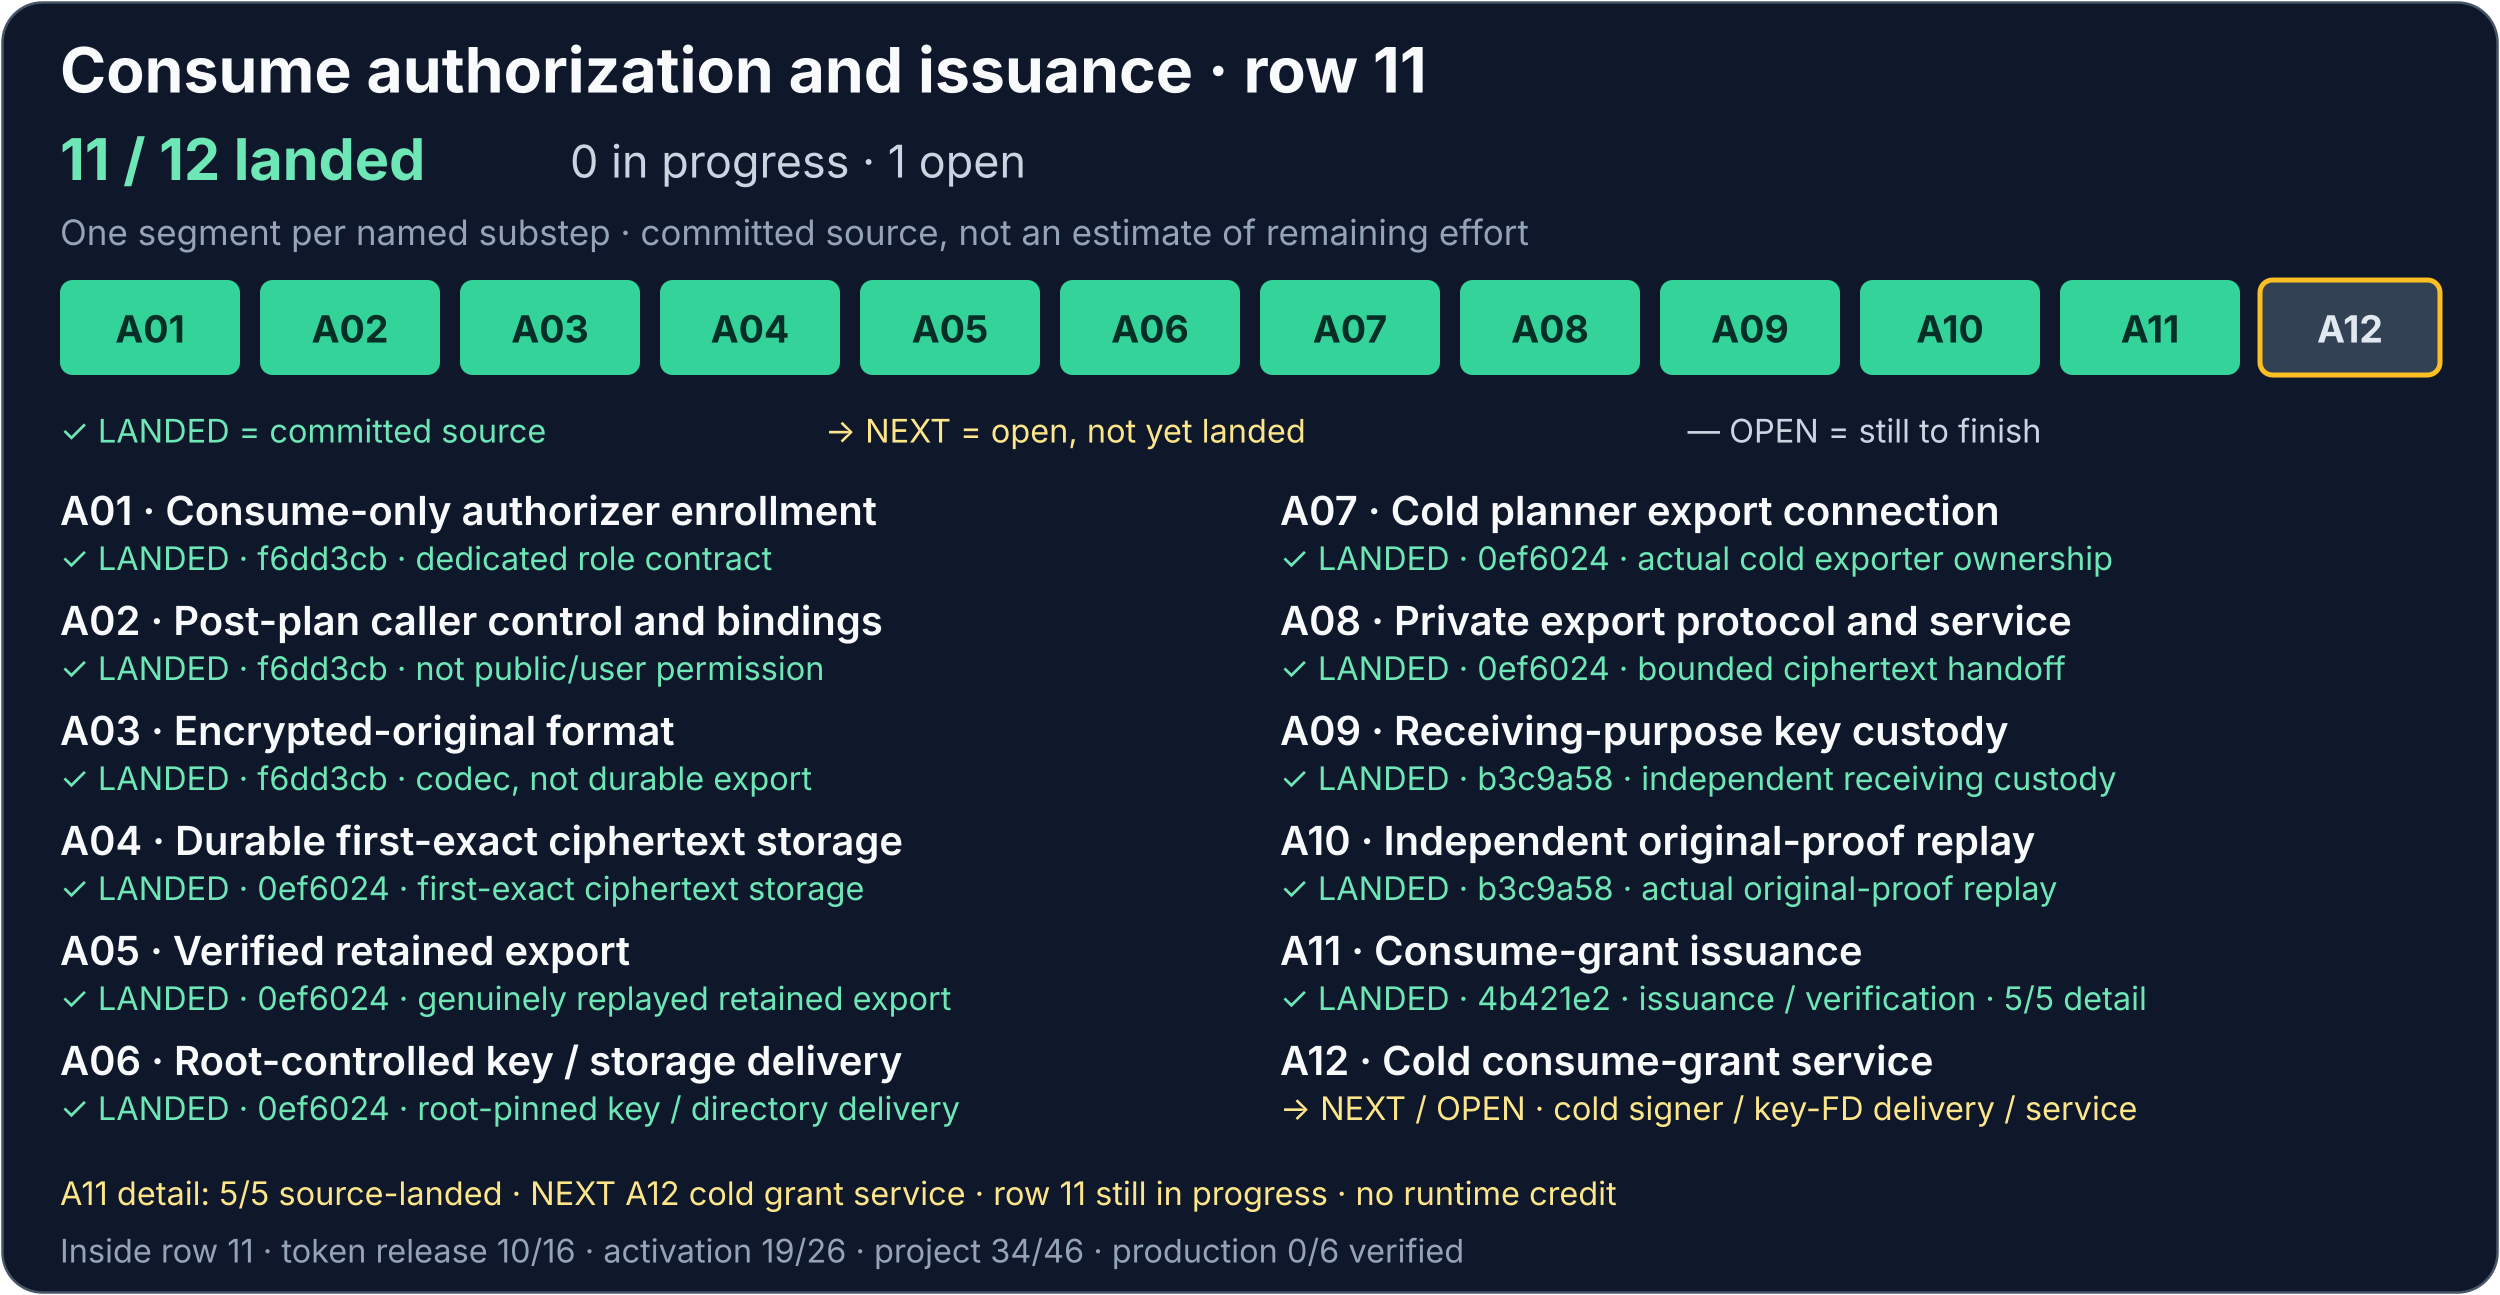
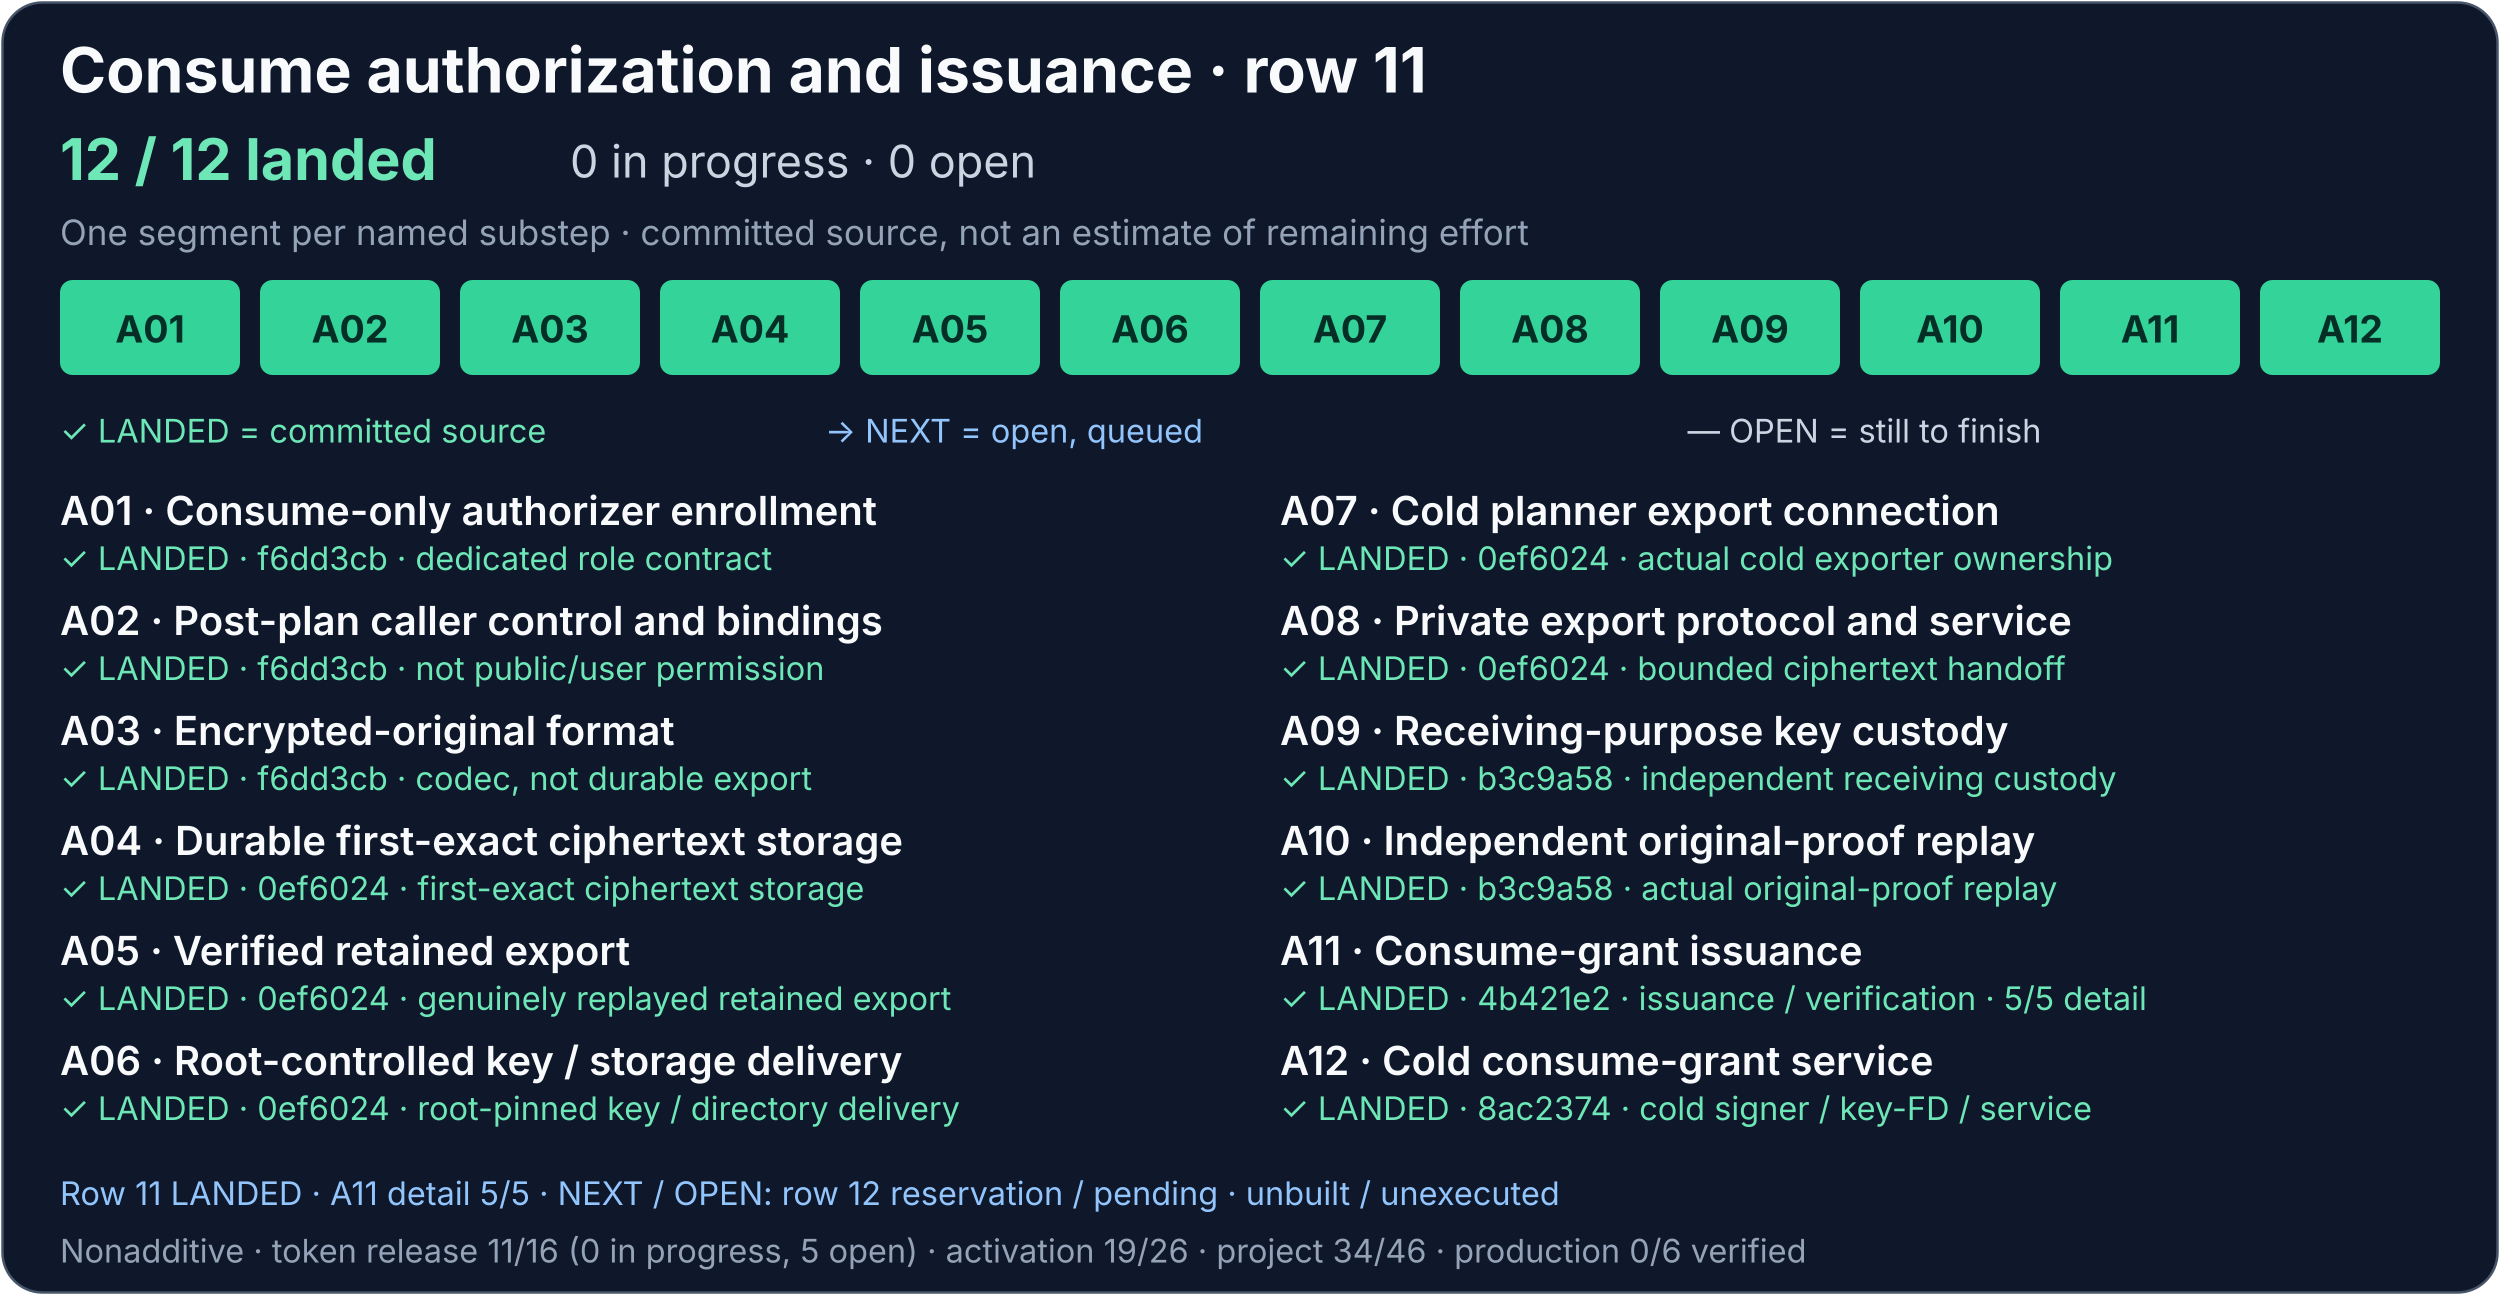
<svg xmlns="http://www.w3.org/2000/svg" width="1000" height="518" viewBox="0 0 1000 518" role="img" aria-labelledby="consume-title consume-description">
  <rect x="1" y="1" width="998" height="516" rx="16" fill="#0f172a" stroke="#475569" />
  <g font-family="system-ui, -apple-system, Segoe UI, sans-serif">
    <text x="24" y="37" fill="#f8fafc" font-size="25" font-weight="700">Consume authorization and issuance · row 11</text>
-     <text x="24" y="72" fill="#6ee7b7" font-size="23" font-weight="700">11 / 12 landed</text>
-     <text x="228" y="71" fill="#cbd5e1" font-size="18">0 in progress · 1 open</text>
+     <text x="24" y="72" fill="#6ee7b7" font-size="23" font-weight="700">12 / 12 landed</text>
+     <text x="228" y="71" fill="#cbd5e1" font-size="18">0 in progress · 0 open</text>
    <text x="24" y="98" fill="#94a3b8" font-size="14">One segment per named substep · committed source, not an estimate of remaining effort</text>
    <g fill="#34d399">
      <rect x="24" y="112" width="72" height="38" rx="5" />
      <rect x="104" y="112" width="72" height="38" rx="5" />
      <rect x="184" y="112" width="72" height="38" rx="5" />
      <rect x="264" y="112" width="72" height="38" rx="5" />
      <rect x="344" y="112" width="72" height="38" rx="5" />
      <rect x="424" y="112" width="72" height="38" rx="5" />
      <rect x="504" y="112" width="72" height="38" rx="5" />
      <rect x="584" y="112" width="72" height="38" rx="5" />
      <rect x="664" y="112" width="72" height="38" rx="5" />
      <rect x="744" y="112" width="72" height="38" rx="5" />
      <rect x="824" y="112" width="72" height="38" rx="5" />
-     </g>
-     <g fill="#334155" stroke="#94a3b8">
-       <rect x="904" y="112" width="72" height="38" rx="5" stroke="#fbbf24" stroke-width="2" />
+       <rect x="904" y="112" width="72" height="38" rx="5" />
    </g>
    <g font-size="15" font-weight="700" text-anchor="middle">
      <g fill="#052e26">
        <text x="60" y="137">A01</text>
        <text x="140" y="137">A02</text>
        <text x="220" y="137">A03</text>
      </g>
      <g fill="#052e26">
        <text x="300" y="137">A04</text>
        <text x="380" y="137">A05</text>
        <text x="460" y="137">A06</text>
        <text x="540" y="137">A07</text>
        <text x="620" y="137">A08</text>
      </g>
      <g fill="#052e26">
        <text x="700" y="137">A09</text>
        <text x="780" y="137">A10</text>
      </g>
      <text x="860" y="137" fill="#052e26">A11</text>
-       <text x="940" y="137" fill="#e2e8f0">A12</text>
+       <text x="940" y="137" fill="#052e26">A12</text>
    </g>
    <text x="24" y="177" fill="#6ee7b7" font-size="13">✓ LANDED = committed source</text>
-     <text x="330" y="177" fill="#fde68a" font-size="13">→ NEXT = open, not yet landed</text>
+     <text x="330" y="177" fill="#93c5fd" font-size="13">→ NEXT = open, queued</text>
    <text x="675" y="177" fill="#cbd5e1" font-size="13">— OPEN = still to finish</text>
    <g fill="#f8fafc" font-size="16" font-weight="600">
      <text x="24" y="210">A01 · Consume-only authorizer enrollment</text>
      <text x="24" y="254">A02 · Post-plan caller control and bindings</text>
      <text x="24" y="298">A03 · Encrypted-original format</text>
      <text x="24" y="342">A04 · Durable first-exact ciphertext storage</text>
      <text x="24" y="386">A05 · Verified retained export</text>
      <text x="24" y="430">A06 · Root-controlled key / storage delivery</text>
      <text x="512" y="210">A07 · Cold planner export connection</text>
      <text x="512" y="254">A08 · Private export protocol and service</text>
      <text x="512" y="298">A09 · Receiving-purpose key custody</text>
      <text x="512" y="342">A10 · Independent original-proof replay</text>
      <text x="512" y="386">A11 · Consume-grant issuance</text>
      <text x="512" y="430">A12 · Cold consume-grant service</text>
    </g>
    <g font-size="13">
      <g fill="#6ee7b7">
        <text x="24" y="228">✓ LANDED · f6dd3cb · dedicated role contract</text>
        <text x="24" y="272">✓ LANDED · f6dd3cb · not public/user permission</text>
        <text x="24" y="316">✓ LANDED · f6dd3cb · codec, not durable export</text>
        <text x="24" y="360">✓ LANDED · 0ef6024 · first-exact ciphertext storage</text>
        <text x="24" y="404">✓ LANDED · 0ef6024 · genuinely replayed retained export</text>
        <text x="24" y="448">✓ LANDED · 0ef6024 · root-pinned key / directory delivery</text>
        <text x="512" y="228">✓ LANDED · 0ef6024 · actual cold exporter ownership</text>
        <text x="512" y="272">✓ LANDED · 0ef6024 · bounded ciphertext handoff</text>
        <text x="512" y="316">✓ LANDED · b3c9a58 · independent receiving custody</text>
        <text x="512" y="360">✓ LANDED · b3c9a58 · actual original-proof replay</text>
        <text x="512" y="404">✓ LANDED · 4b421e2 · issuance / verification · 5/5 detail</text>
      </g>
-       <text x="512" y="448" fill="#fde68a">→ NEXT / OPEN · cold signer / key-FD delivery / service</text>
+       <text x="512" y="448" fill="#6ee7b7">✓ LANDED · 8ac2374 · cold signer / key-FD / service</text>
    </g>
-     <text x="24" y="482" fill="#fde68a" font-size="13">A11 detail: 5/5 source-landed · NEXT A12 cold grant service · row 11 still in progress · no runtime credit</text>
-     <text x="24" y="505" fill="#94a3b8" font-size="13">Inside row 11 · token release 10/16 · activation 19/26 · project 34/46 · production 0/6 verified</text>
+     <text x="24" y="482" fill="#93c5fd" font-size="13">Row 11 LANDED · A11 detail 5/5 · NEXT / OPEN: row 12 reservation / pending · unbuilt / unexecuted</text>
+     <text x="24" y="505" fill="#94a3b8" font-size="13">Nonadditive · token release 11/16 (0 in progress, 5 open) · activation 19/26 · project 34/46 · production 0/6 verified</text>
  </g>
</svg>
